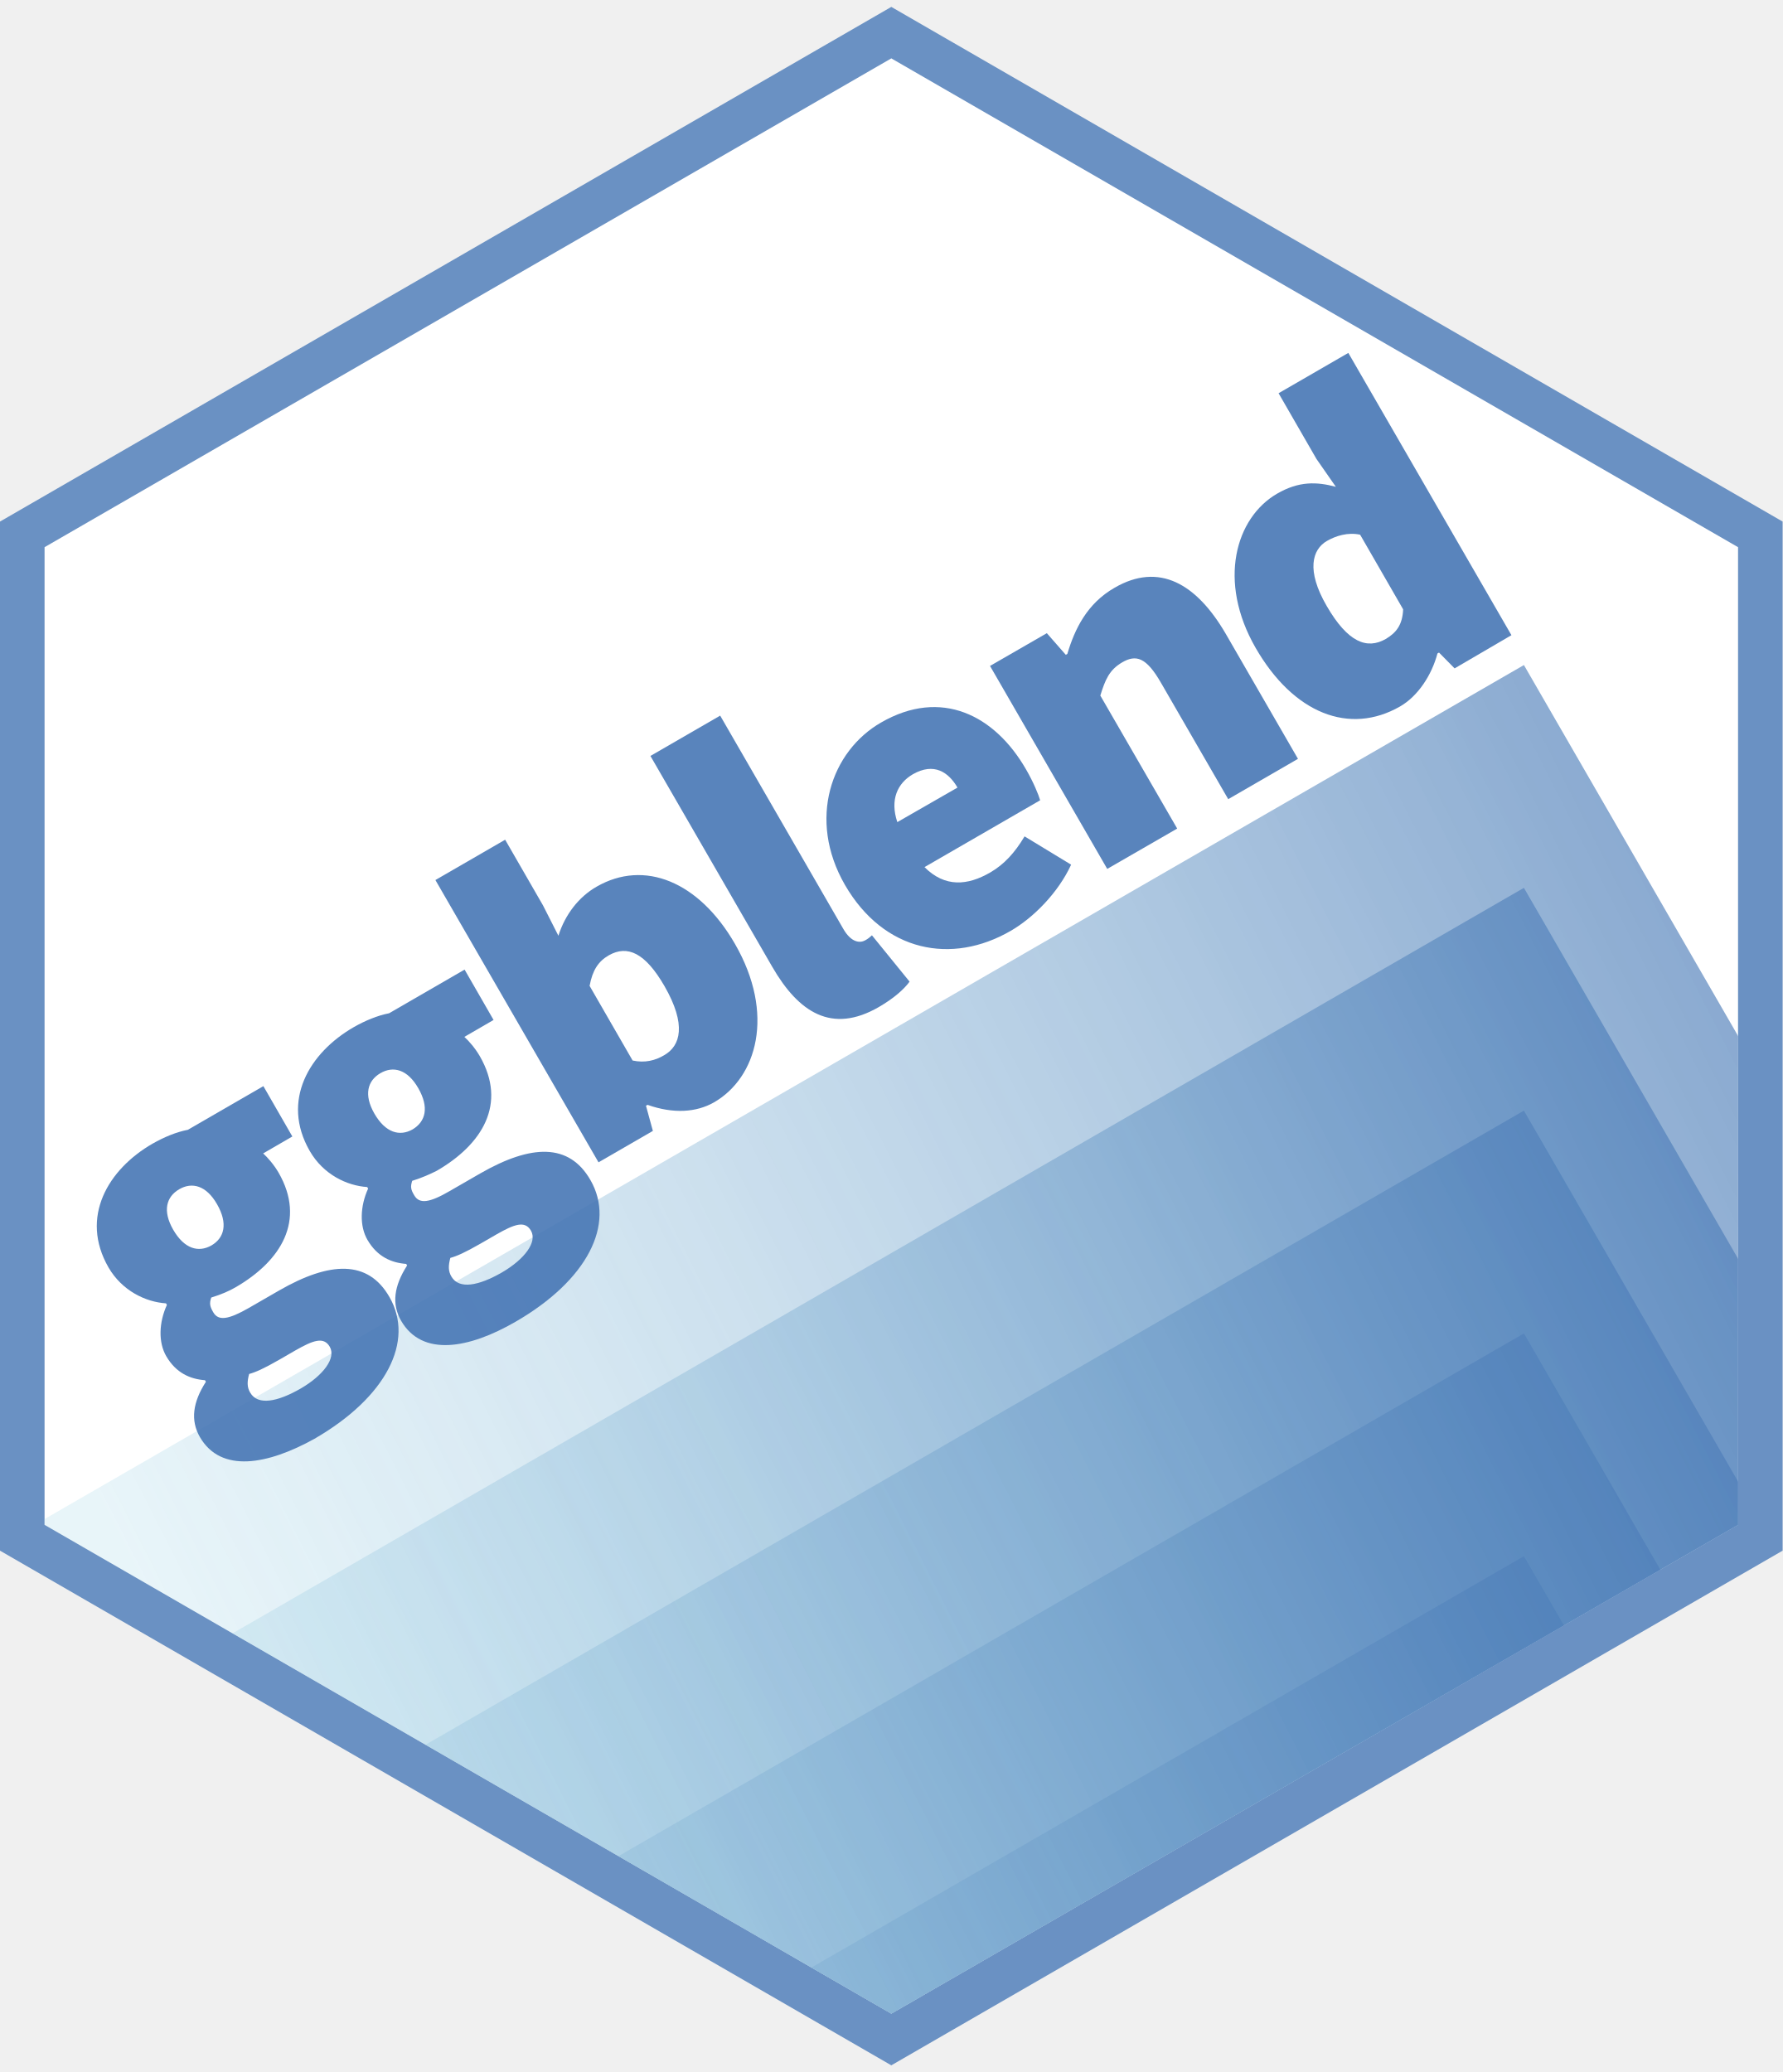
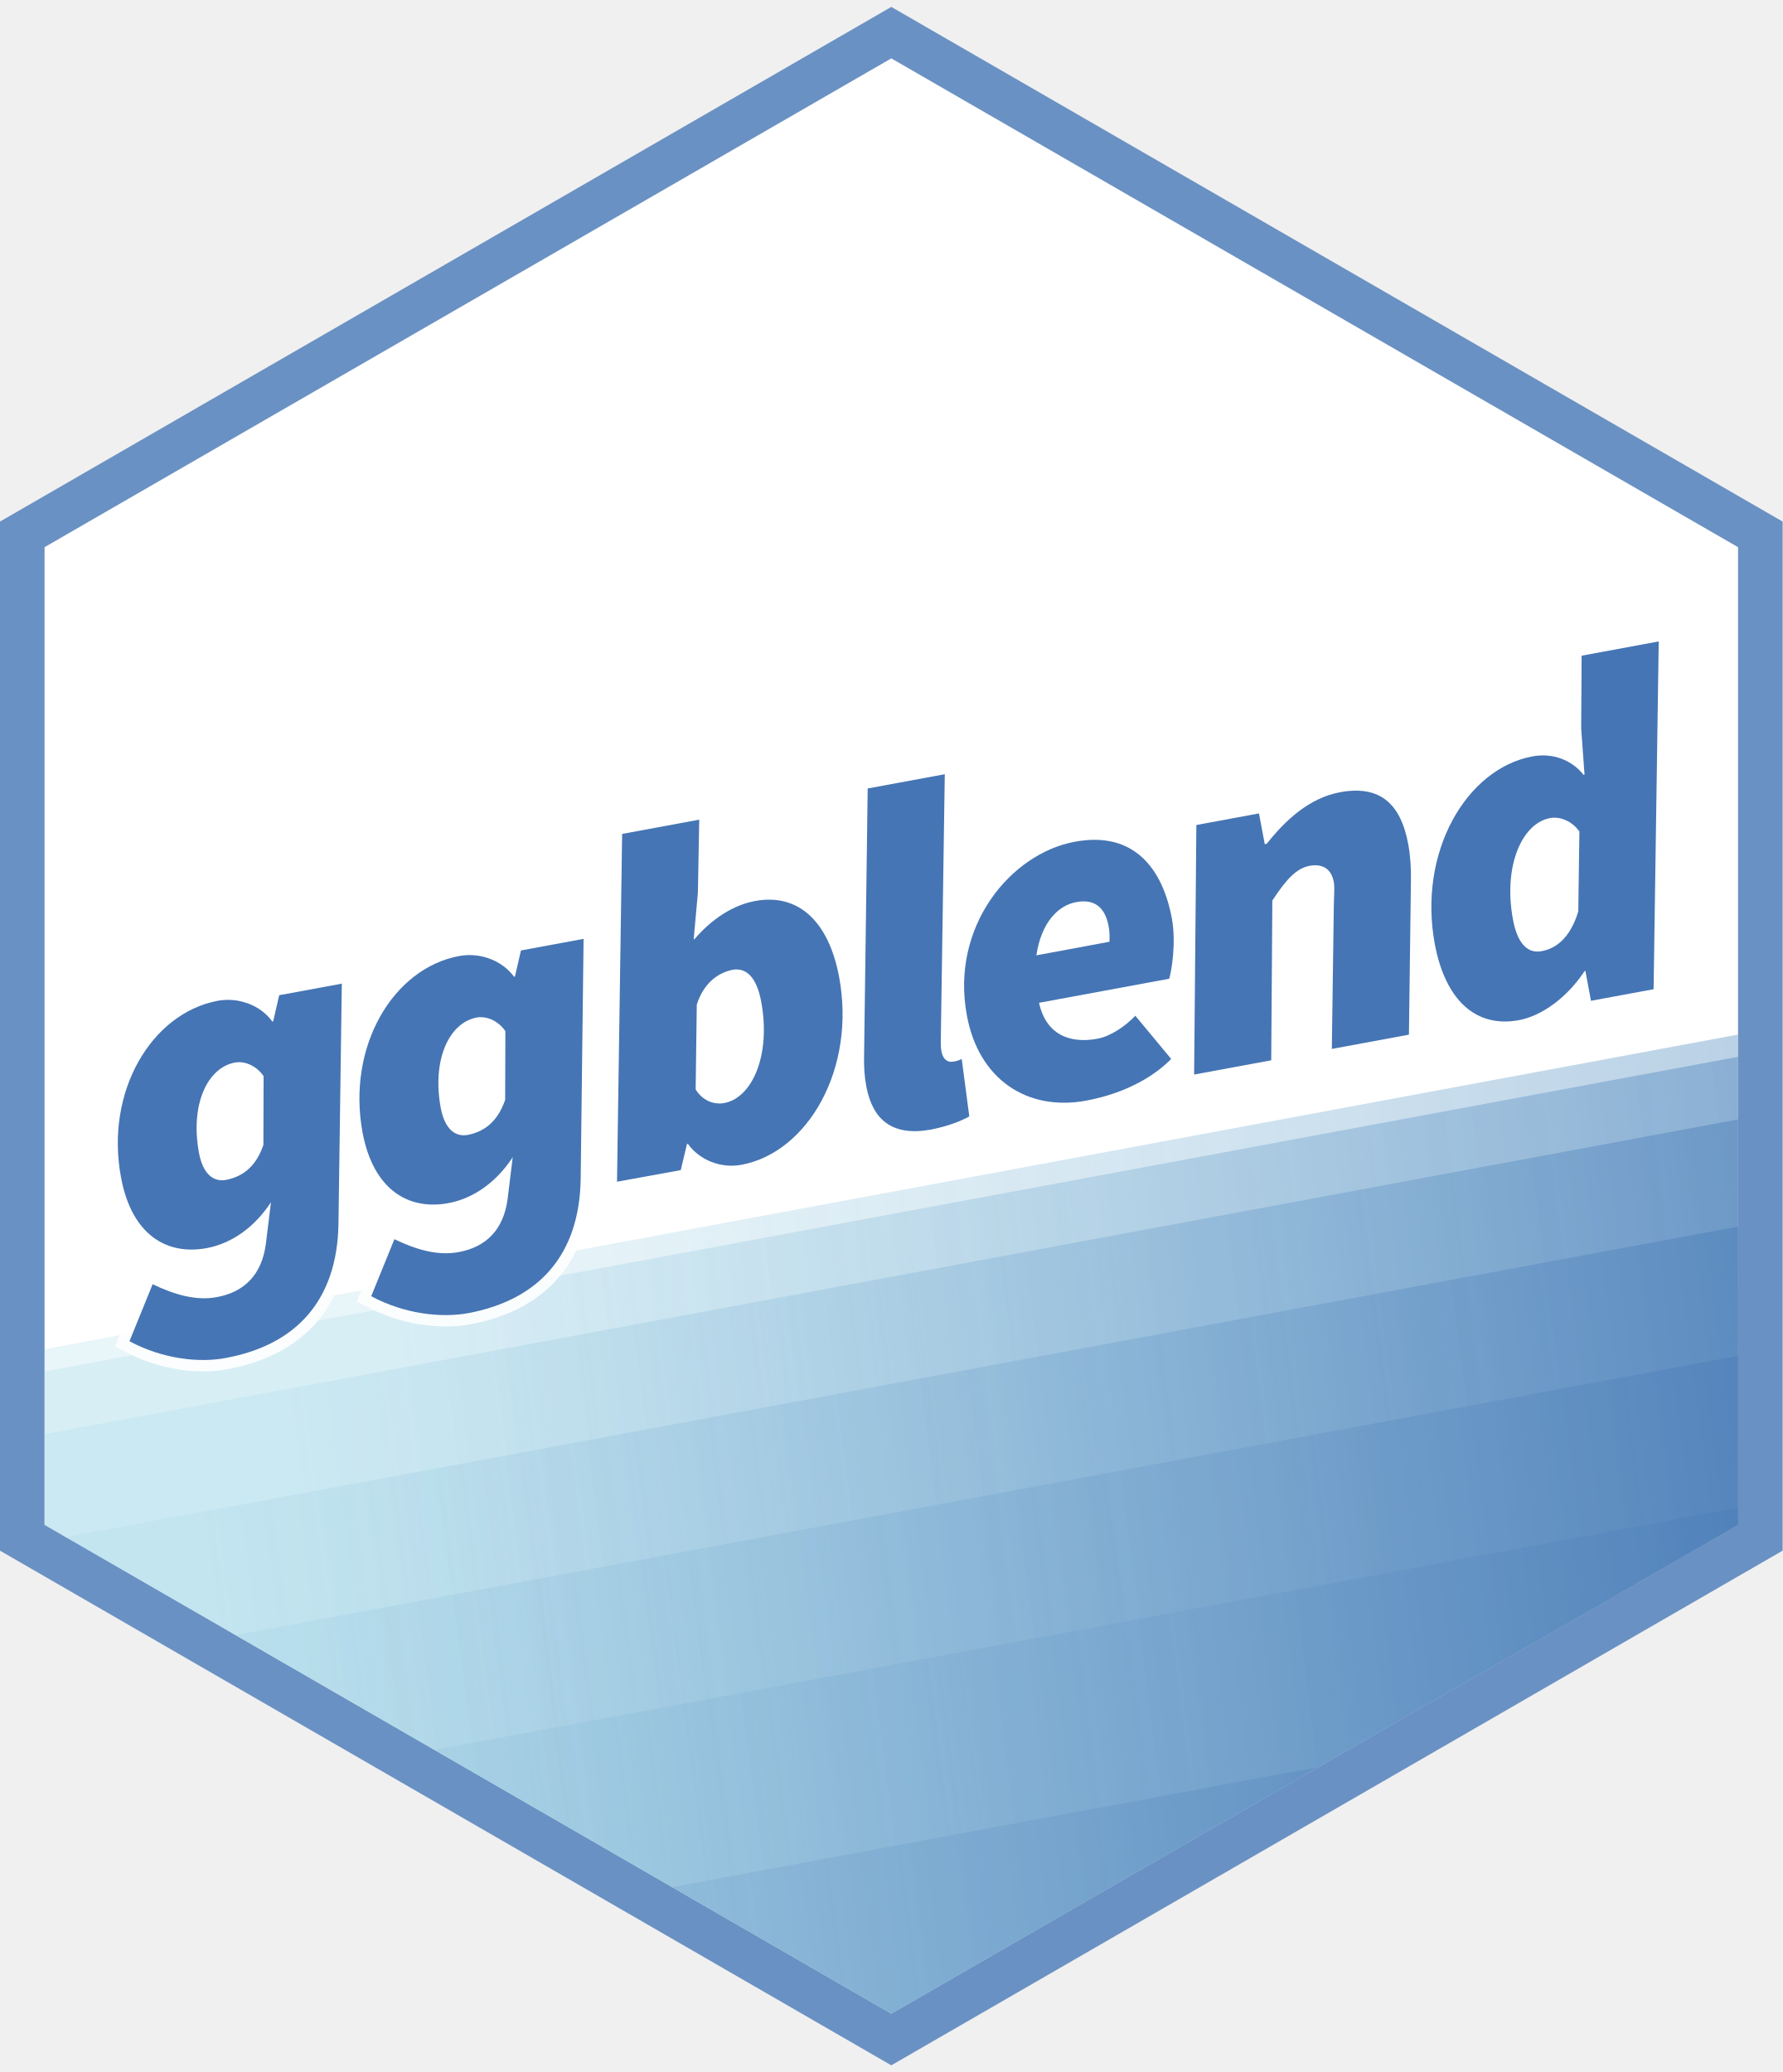
<svg xmlns="http://www.w3.org/2000/svg" xmlns:xlink="http://www.w3.org/1999/xlink" version="1.1" x="0px" y="0px" width="80px" height="93px" viewBox="0 0 80 93" enable-background="new 0 0 80 93" xml:space="preserve">
  <g id="outline">
    <g>
      <polygon fill="#FFFFFF" points="1,69.02 1,23.98 40,1.46 79,23.98 79,69.02 40,91.54   " />
      <path fill="#6A91C3" d="M40,2.62l38,21.94v43.88L40,90.38L2,68.44V24.56L40,2.62 M40,0.31L0,23.41v46.19l40,23.1l40-23.1V23.41    L40,0.31L40,0.31z" />
    </g>
  </g>
  <g id="logo">
    <defs>
      <polygon id="SVGID_1_" points="78,68.44 78,24.56 40,2.62 2,24.56 2,68.44 40,90.38   " />
    </defs>
-     <clipPath id="SVGID_00000000187662105519610640000000284659718211862938_">
+     <clipPath id="SVGID_00000179615497542876454610000016389945784945833139_">
      <use xlink:href="#SVGID_1_" overflow="visible" />
    </clipPath>
-     <linearGradient id="SVGID_00000011753319673990884180000016871711365732891813_" gradientUnits="userSpaceOnUse" x1="0.248" y1="131.53" x2="124.847" y2="68.142">
+     <linearGradient id="SVGID_00000103967108948749010740000014403780869049686429_" gradientUnits="userSpaceOnUse" x1="-6.774" y1="135.753" x2="117.825" y2="72.365" gradientTransform="matrix(1.1838 0.2886 -0.4725 0.9687 58.7066 -11.2058)">
      <stop offset="0.235" style="stop-color:#ABD9E9;stop-opacity:0.4" />
      <stop offset="0.443" style="stop-color:#8AB8D8;stop-opacity:0.614" />
      <stop offset="0.818" style="stop-color:#4575B4" />
    </linearGradient>
-     <polygon opacity="0.69" clip-path="url(#SVGID_00000000187662105519610640000000284659718211862938_)" fill="url(#SVGID_00000011753319673990884180000016871711365732891813_)" points="   125.67,129.07 43.16,176.71 -14.12,77.49 68.39,29.85  " />
-     <linearGradient id="SVGID_00000042720204520485961300000004550962843186797748_" gradientUnits="userSpaceOnUse" x1="0.248" y1="141.53" x2="124.847" y2="78.142">
+     <polygon opacity="0.69" clip-path="url(#SVGID_00000179615497542876454610000016389945784945833139_)" fill="url(#SVGID_00000103967108948749010740000014403780869049686429_)" points="   136.19,152.15 16,174.48 -4.94,61.85 115.26,39.51  " />
+     <linearGradient id="SVGID_00000029746844356074609650000010527661079382236844_" gradientUnits="userSpaceOnUse" x1="-6.46" y1="136.707" x2="118.139" y2="73.319" gradientTransform="matrix(1.0117 0.3205 -0.3731 0.9502 46.9819 -9.0268)">
      <stop offset="0.235" style="stop-color:#ABD9E9;stop-opacity:0.4" />
      <stop offset="0.443" style="stop-color:#8AB8D8;stop-opacity:0.614" />
      <stop offset="0.818" style="stop-color:#4575B4" />
    </linearGradient>
-     <polygon opacity="0.69" clip-path="url(#SVGID_00000000187662105519610640000000284659718211862938_)" fill="url(#SVGID_00000042720204520485961300000004550962843186797748_)" points="   125.67,139.07 43.16,186.71 -14.12,87.49 68.39,39.85  " />
-     <linearGradient id="SVGID_00000021802233324011596710000005327345430561287600_" gradientUnits="userSpaceOnUse" x1="0.248" y1="151.53" x2="124.847" y2="88.142">
+     <polygon opacity="0.69" clip-path="url(#SVGID_00000179615497542876454610000016389945784945833139_)" fill="url(#SVGID_00000029746844356074609650000010527661079382236844_)" points="   117.25,156.67 16,175.48 -4.94,62.85 96.31,44.03  " />
+     <linearGradient id="SVGID_00000116234596940746902920000011134334532886950536_" gradientUnits="userSpaceOnUse" x1="-8.441" y1="141.039" x2="116.158" y2="77.651" gradientTransform="matrix(0.9521 0.3316 -0.3387 0.9438 42.9156 -8.2711)">
      <stop offset="0.235" style="stop-color:#ABD9E9;stop-opacity:0.4" />
      <stop offset="0.443" style="stop-color:#8AB8D8;stop-opacity:0.614" />
      <stop offset="0.818" style="stop-color:#4575B4" />
    </linearGradient>
-     <polygon opacity="0.69" clip-path="url(#SVGID_00000000187662105519610640000000284659718211862938_)" fill="url(#SVGID_00000021802233324011596710000005327345430561287600_)" points="   125.67,149.07 43.16,196.71 -14.12,97.49 68.39,49.85  " />
-     <linearGradient id="SVGID_00000000907287727948719410000010338508878466223525_" gradientUnits="userSpaceOnUse" x1="0.248" y1="161.53" x2="124.847" y2="98.142">
+     <polygon opacity="0.69" clip-path="url(#SVGID_00000179615497542876454610000016389945784945833139_)" fill="url(#SVGID_00000116234596940746902920000011134334532886950536_)" points="   107.36,161.31 12.66,178.91 -8.27,66.28 86.42,48.68  " />
+     <linearGradient id="SVGID_00000118391814726906568370000013423090350589165201_" gradientUnits="userSpaceOnUse" x1="-9.774" y1="147.267" x2="114.825" y2="83.879" gradientTransform="matrix(0.9315 0.3355 -0.3268 0.9416 41.355 -7.9811)">
      <stop offset="0.235" style="stop-color:#ABD9E9;stop-opacity:0.4" />
      <stop offset="0.443" style="stop-color:#8AB8D8;stop-opacity:0.614" />
      <stop offset="0.818" style="stop-color:#4575B4" />
    </linearGradient>
-     <polygon opacity="0.69" clip-path="url(#SVGID_00000000187662105519610640000000284659718211862938_)" fill="url(#SVGID_00000000907287727948719410000010338508878466223525_)" points="   125.67,159.07 43.16,206.71 -14.12,107.49 68.39,59.85  " />
-     <linearGradient id="SVGID_00000078761506498642314770000008757406752460014980_" gradientUnits="userSpaceOnUse" x1="0.248" y1="171.53" x2="124.847" y2="108.142">
+     <polygon opacity="0.69" clip-path="url(#SVGID_00000179615497542876454610000016389945784945833139_)" fill="url(#SVGID_00000118391814726906568370000013423090350589165201_)" points="   101.76,167.16 9.33,184.34 -11.6,71.7 80.82,54.53  " />
+     <linearGradient id="SVGID_00000143602059858851993550000012502215511245434254_" gradientUnits="userSpaceOnUse" x1="-10.774" y1="154.439" x2="113.825" y2="91.051" gradientTransform="matrix(0.9428 0.3333 -0.3333 0.9428 42.2387 -8.1453)">
      <stop offset="0.235" style="stop-color:#ABD9E9;stop-opacity:0.4" />
      <stop offset="0.443" style="stop-color:#8AB8D8;stop-opacity:0.614" />
      <stop offset="0.818" style="stop-color:#4575B4" />
    </linearGradient>
-     <polygon opacity="0.69" clip-path="url(#SVGID_00000000187662105519610640000000284659718211862938_)" fill="url(#SVGID_00000078761506498642314770000008757406752460014980_)" points="   125.67,169.07 43.16,216.71 -14.12,117.49 68.39,69.85  " />
-     <g opacity="0.89" clip-path="url(#SVGID_00000000187662105519610640000000284659718211862938_)">
+     <polygon opacity="0.69" clip-path="url(#SVGID_00000179615497542876454610000016389945784945833139_)" fill="url(#SVGID_00000143602059858851993550000012502215511245434254_)" points="   99.67,173.36 6,190.77 -14.94,78.13 78.74,60.72  " />
+     <linearGradient id="SVGID_00000094587239435966929570000011419957230227726251_" gradientUnits="userSpaceOnUse" x1="-11.441" y1="162.553" x2="113.158" y2="99.165" gradientTransform="matrix(0.969 0.3285 -0.3485 0.9456 44.5571 -8.5762)">
+       <stop offset="0.235" style="stop-color:#ABD9E9;stop-opacity:0.4" />
+       <stop offset="0.443" style="stop-color:#8AB8D8;stop-opacity:0.614" />
+       <stop offset="0.818" style="stop-color:#4575B4" />
+     </linearGradient>
+     <polygon opacity="0.69" clip-path="url(#SVGID_00000179615497542876454610000016389945784945833139_)" fill="url(#SVGID_00000094587239435966929570000011419957230227726251_)" points="   99.22,180.25 2.66,198.2 -18.27,85.56 78.29,67.62  " />
+     <linearGradient id="SVGID_00000103255101824764788680000005389682304668180397_" gradientUnits="userSpaceOnUse" x1="-17.536" y1="175.315" x2="107.064" y2="111.927" gradientTransform="matrix(0.9952 0.3236 -0.3636 0.9484 47.5791 -9.1378)">
+       <stop offset="0.235" style="stop-color:#ABD9E9;stop-opacity:0.4" />
+       <stop offset="0.443" style="stop-color:#8AB8D8;stop-opacity:0.614" />
+       <stop offset="0.818" style="stop-color:#4575B4" />
+     </linearGradient>
+     <polygon opacity="0.69" clip-path="url(#SVGID_00000179615497542876454610000016389945784945833139_)" fill="url(#SVGID_00000103255101824764788680000005389682304668180397_)" points="   92.1,189.72 -7.34,208.2 -28.27,95.56 71.17,77.08  " />
+     <g clip-path="url(#SVGID_00000179615497542876454610000016389945784945833139_)">
+       <g opacity="0.89">
+         <g>
+           <g>
+             <path fill="#4575B4" stroke="#FFFFFF" stroke-width="1.021" stroke-miterlimit="10" d="M5.81,60.2l1.04-2.56       c0.93,0.45,1.93,0.76,2.88,0.58c1.25-0.23,2.02-1.02,2.2-2.38l0.23-1.88c-0.73,1.12-1.76,1.85-2.88,2.06       c-1.82,0.34-3.38-0.62-3.85-3.18C4.71,49,6.79,45.48,9.77,44.92c0.91-0.17,1.91,0.18,2.45,0.93l0.04-0.01l0.27-1.17l2.81-0.52       l-0.15,10.76c-0.05,3.45-1.89,5.45-5.05,6.04C8.95,61.18,7.3,61,5.81,60.2z M11.82,51.39l0.01-3.09       c-0.36-0.51-0.89-0.68-1.28-0.61c-1.25,0.23-2.02,1.89-1.62,4.06c0.18,0.95,0.65,1.31,1.21,1.21       C10.75,52.84,11.45,52.49,11.82,51.39z" />
+             <path fill="#4575B4" stroke="#FFFFFF" stroke-width="1.021" stroke-miterlimit="10" d="M16.66,58.18l1.04-2.56       c0.93,0.45,1.93,0.76,2.88,0.58c1.25-0.23,2.02-1.02,2.2-2.38l0.23-1.88c-0.73,1.12-1.76,1.85-2.88,2.06       c-1.82,0.34-3.38-0.62-3.86-3.17c-0.71-3.85,1.36-7.37,4.34-7.92c0.91-0.17,1.91,0.18,2.46,0.93l0.04-0.01l0.27-1.17l2.81-0.52       L26.06,52.9c-0.05,3.45-1.9,5.45-5.05,6.04C19.8,59.16,18.15,58.98,16.66,58.18z M22.67,49.37l0.01-3.09       c-0.36-0.51-0.89-0.68-1.28-0.61c-1.25,0.23-2.02,1.9-1.62,4.06c0.18,0.95,0.65,1.31,1.21,1.21       C21.6,50.82,22.29,50.47,22.67,49.37z" />
+             <path fill="#4575B4" stroke="#FFFFFF" stroke-width="1.021" stroke-miterlimit="10" d="M27.69,53.04l0.23-15.61l3.46-0.64       l-0.06,3.28l-0.19,2.09l0.04-0.01c0.77-0.9,1.73-1.53,2.72-1.71c1.9-0.35,3.29,0.86,3.77,3.42c0.76,4.11-1.4,7.86-4.38,8.42       c-0.91,0.17-1.87-0.19-2.41-0.94l-0.04,0.01l-0.28,1.17L27.69,53.04z M31.27,45.09l-0.05,3.81c0.32,0.52,0.84,0.69,1.28,0.61       c1.25-0.23,2.11-2.14,1.66-4.56c-0.21-1.12-0.69-1.53-1.29-1.42C32.3,43.65,31.61,44.04,31.27,45.09z" />
+             <path fill="#4575B4" stroke="#FFFFFF" stroke-width="1.021" stroke-miterlimit="10" d="M38.88,48.77       c-0.08-0.43-0.12-0.87-0.1-1.5l0.16-11.88l3.46-0.64l-0.18,12.02c0,0.22,0.01,0.31,0.03,0.42c0.08,0.41,0.32,0.5,0.53,0.46       c0.13-0.02,0.22-0.04,0.38-0.12l0.34,2.58c-0.36,0.2-0.95,0.44-1.72,0.59C40.02,51.02,39.16,50.24,38.88,48.77z" />
+             <path fill="#4575B4" stroke="#FFFFFF" stroke-width="1.021" stroke-miterlimit="10" d="M48.24,37.78       c2.64-0.49,3.93,1.19,4.35,3.44c0.2,1.08-0.01,2.37-0.12,2.71l-5.84,1.08c0.31,1.42,1.37,1.85,2.63,1.61       c0.6-0.11,1.28-0.59,1.69-1.03l1.61,1.94c-0.75,0.77-2.04,1.54-3.81,1.87c-2.64,0.49-4.83-0.94-5.36-3.83       C42.65,41.59,45.35,38.31,48.24,37.78z M49.79,42.27c0.01-0.18,0.01-0.45-0.04-0.71c-0.14-0.73-0.54-1.24-1.45-1.07       c-0.82,0.15-1.57,0.92-1.79,2.39L49.79,42.27z" />
+             <path fill="#4575B4" stroke="#FFFFFF" stroke-width="1.021" stroke-miterlimit="10" d="M53.69,37.03l2.81-0.52l0.26,1.38       l0.09-0.02c0.83-1.05,1.9-2.05,3.28-2.31c1.77-0.33,2.73,0.48,3.07,2.34c0.09,0.48,0.13,1.05,0.12,1.59l-0.09,6.95l-3.46,0.64       l0.09-6.5c0.01-0.41,0.04-0.72,0-0.98c-0.11-0.61-0.51-0.84-1.08-0.74c-0.6,0.11-1.05,0.6-1.68,1.56l-0.05,7.17l-3.46,0.64       L53.69,37.03z" />
+             <path fill="#4575B4" stroke="#FFFFFF" stroke-width="1.021" stroke-miterlimit="10" d="M70.96,32.7l0.02-3.27l3.46-0.64       L74.21,44.4l-2.81,0.52l-0.25-1.34l-0.04,0.01c-0.77,1.17-1.91,2.01-2.95,2.2c-1.9,0.35-3.29-0.86-3.77-3.42       c-0.76-4.11,1.4-7.86,4.38-8.42c0.91-0.17,1.77,0.16,2.3,0.83l0.04-0.01L70.96,32.7z M70.83,40.91l0.05-3.59       c-0.36-0.51-0.93-0.68-1.32-0.6c-1.25,0.23-2.11,2.14-1.66,4.56c0.21,1.12,0.69,1.53,1.29,1.41       C69.75,42.59,70.44,42.19,70.83,40.91z" />
+           </g>
+         </g>
+       </g>
      <g>
        <g>
-           <path fill="#4575B4" d="M8.97,64.5c-0.43-0.75-0.32-1.56,0.27-2.48l-0.04-0.07c-0.66-0.05-1.3-0.32-1.74-1.08      c-0.36-0.62-0.33-1.51,0.03-2.3l-0.04-0.07c-0.91-0.06-1.97-0.56-2.58-1.61c-1.3-2.26-0.02-4.41,1.98-5.56      c0.51-0.29,1.06-0.52,1.58-0.62l3.39-1.96l1.3,2.26l-1.31,0.76c0.2,0.18,0.48,0.5,0.69,0.86c1.24,2.15,0.11,3.97-1.93,5.15      c-0.29,0.17-0.64,0.32-1.09,0.46c-0.09,0.27-0.06,0.4,0.09,0.66c0.23,0.4,0.68,0.33,1.59-0.19l1.37-0.79      c2.28-1.31,3.99-1.38,4.95,0.3c1.13,1.97-0.13,4.49-3.37,6.36C12.02,65.74,9.92,66.14,8.97,64.5z M9.74,54.05      c-0.48-0.84-1.12-1.01-1.7-0.67c-0.58,0.34-0.75,0.97-0.27,1.81c0.5,0.87,1.14,1.04,1.72,0.71      C10.07,55.56,10.24,54.92,9.74,54.05z M14.8,60.45c-0.27-0.47-0.75-0.29-1.54,0.16l-0.71,0.41c-0.73,0.42-1.08,0.57-1.37,0.65      c-0.09,0.34-0.1,0.59,0.05,0.84c0.34,0.58,1.21,0.42,2.27-0.19C14.51,61.73,15.09,60.96,14.8,60.45z" />
-           <path fill="#4575B4" d="M18,59.28c-0.43-0.75-0.32-1.56,0.27-2.48l-0.04-0.07c-0.66-0.05-1.3-0.32-1.74-1.08      c-0.36-0.62-0.33-1.51,0.03-2.3l-0.04-0.07c-0.91-0.06-1.97-0.56-2.58-1.62c-1.3-2.26-0.02-4.41,1.98-5.56      c0.51-0.29,1.06-0.52,1.58-0.62l3.39-1.96l1.3,2.26l-1.31,0.76c0.2,0.18,0.48,0.5,0.69,0.86c1.24,2.15,0.11,3.97-1.93,5.15      C19.3,52.7,18.95,52.86,18.5,53c-0.09,0.27-0.06,0.4,0.09,0.65c0.23,0.4,0.68,0.34,1.59-0.19l1.37-0.79      c2.28-1.31,3.99-1.38,4.95,0.3c1.13,1.97-0.13,4.49-3.37,6.36C21.05,60.53,18.95,60.92,18,59.28z M18.77,48.84      c-0.48-0.84-1.12-1.01-1.7-0.67c-0.58,0.34-0.75,0.97-0.27,1.81c0.5,0.87,1.14,1.04,1.72,0.71      C19.1,50.34,19.27,49.71,18.77,48.84z M23.83,55.24c-0.27-0.47-0.75-0.29-1.54,0.16l-0.71,0.41c-0.73,0.42-1.08,0.57-1.37,0.65      c-0.09,0.34-0.1,0.59,0.05,0.84c0.34,0.58,1.21,0.42,2.27-0.19C23.54,56.52,24.12,55.75,23.83,55.24z" />
-           <path fill="#4575B4" d="M29.06,49.59l-0.07,0.04l0.31,1.13l-2.44,1.41L19.54,39.5l3.13-1.81l1.7,2.95L25.06,42      c0.3-0.95,0.91-1.74,1.71-2.2c2.15-1.24,4.6-0.23,6.21,2.56c1.82,3.15,0.99,6.01-0.94,7.12C31.25,49.93,30.22,50,29.06,49.59z       M29.82,44.26c-0.86-1.49-1.66-1.86-2.5-1.38c-0.47,0.27-0.73,0.67-0.86,1.37l1.93,3.35c0.55,0.12,1.02,0,1.42-0.24      C30.54,46.94,30.82,46,29.82,44.26z" />
-           <path fill="#4575B4" d="M34.66,43.4l-5.47-9.47l3.13-1.81l5.53,9.58c0.36,0.62,0.75,0.63,0.97,0.51      c0.11-0.06,0.18-0.11,0.31-0.23l1.69,2.08c-0.24,0.33-0.69,0.74-1.38,1.14C37.33,46.42,35.84,45.44,34.66,43.4z" />
-           <path fill="#4575B4" d="M37.92,39.72c-1.7-2.95-0.61-6.01,1.62-7.29c2.7-1.56,5.11-0.33,6.51,2.11      c0.32,0.55,0.56,1.13,0.63,1.38l-5.19,3c0.92,0.92,1.93,0.83,2.95,0.24c0.62-0.36,1.1-0.88,1.54-1.62l2.09,1.27      c-0.58,1.26-1.69,2.38-2.71,2.97C42.72,43.31,39.67,42.74,37.92,39.72z M42.97,35.35c-0.4-0.69-1.05-1.14-2-0.6      c-0.69,0.4-1.04,1.14-0.7,2.15L42.97,35.35z" />
-           <path fill="#4575B4" d="M44.43,29.89l2.55-1.47l0.85,0.97l0.07-0.04c0.33-1.11,0.88-2.26,2.12-2.97c2-1.16,3.68-0.18,4.99,2.07      l3.24,5.61l-3.13,1.81l-3.01-5.21c-0.67-1.17-1.13-1.29-1.75-0.93c-0.58,0.34-0.76,0.78-0.98,1.49l3.45,5.97L49.69,39      L44.43,29.89z" />
-           <path fill="#4575B4" d="M56.35,29.08c-1.72-2.99-0.9-5.84,0.96-6.92c0.98-0.57,1.78-0.54,2.64-0.31l-0.87-1.25l-1.7-2.95      l3.13-1.81l7.32,12.67L65.28,30l-0.7-0.71l-0.07,0.04c-0.26,0.98-0.88,1.92-1.68,2.38C60.56,33.01,58.05,32.03,56.35,29.08z       M62.97,27.35L61.04,24c-0.55-0.12-1.09,0.05-1.49,0.28c-0.66,0.38-0.94,1.32-0.01,2.92c0.95,1.64,1.81,1.96,2.65,1.48      C62.66,28.4,62.94,28.05,62.97,27.35z" />
+           <g>
+             <path fill="#4575B4" d="M5.81,60.2l1.04-2.56c0.93,0.45,1.93,0.76,2.88,0.58c1.25-0.23,2.02-1.02,2.2-2.38l0.23-1.88       c-0.73,1.12-1.76,1.85-2.88,2.06c-1.82,0.34-3.38-0.62-3.85-3.18C4.71,49,6.79,45.48,9.77,44.92c0.91-0.17,1.91,0.18,2.45,0.93       l0.04-0.01l0.27-1.17l2.81-0.52l-0.15,10.76c-0.05,3.45-1.89,5.45-5.05,6.04C8.95,61.18,7.3,61,5.81,60.2z M11.82,51.39       l0.01-3.09c-0.36-0.51-0.89-0.68-1.28-0.61c-1.25,0.23-2.02,1.89-1.62,4.06c0.18,0.95,0.65,1.31,1.21,1.21       C10.75,52.84,11.45,52.49,11.82,51.39z" />
+             <path fill="#4575B4" d="M16.66,58.18l1.04-2.56c0.93,0.45,1.93,0.76,2.88,0.58c1.25-0.23,2.02-1.02,2.2-2.38l0.23-1.88       c-0.73,1.12-1.76,1.85-2.88,2.06c-1.82,0.34-3.38-0.62-3.86-3.17c-0.71-3.85,1.36-7.37,4.34-7.92       c0.91-0.17,1.91,0.18,2.46,0.93l0.04-0.01l0.27-1.17l2.81-0.52L26.06,52.9c-0.05,3.45-1.9,5.45-5.05,6.04       C19.8,59.16,18.15,58.98,16.66,58.18z M22.67,49.37l0.01-3.09c-0.36-0.51-0.89-0.68-1.28-0.61c-1.25,0.23-2.02,1.9-1.62,4.06       c0.18,0.95,0.65,1.31,1.21,1.21C21.6,50.82,22.29,50.47,22.67,49.37z" />
+             <path fill="#4575B4" d="M27.69,53.04l0.23-15.61l3.46-0.64l-0.06,3.28l-0.19,2.09l0.04-0.01c0.77-0.9,1.73-1.53,2.72-1.71       c1.9-0.35,3.29,0.86,3.77,3.42c0.76,4.11-1.4,7.86-4.38,8.42c-0.91,0.17-1.87-0.19-2.41-0.94l-0.04,0.01l-0.28,1.17       L27.69,53.04z M31.27,45.09l-0.05,3.81c0.32,0.52,0.84,0.69,1.28,0.61c1.25-0.23,2.11-2.14,1.66-4.56       c-0.21-1.12-0.69-1.53-1.29-1.42C32.3,43.65,31.61,44.04,31.27,45.09z" />
+             <path fill="#4575B4" d="M38.88,48.77c-0.08-0.43-0.12-0.87-0.1-1.5l0.16-11.88l3.46-0.64l-0.18,12.02       c0,0.22,0.01,0.31,0.03,0.42c0.08,0.41,0.32,0.5,0.53,0.46c0.13-0.02,0.22-0.04,0.38-0.12l0.34,2.58       c-0.36,0.2-0.95,0.44-1.72,0.59C40.02,51.02,39.16,50.24,38.88,48.77z" />
+             <path fill="#4575B4" d="M48.24,37.78c2.64-0.49,3.93,1.19,4.35,3.44c0.2,1.08-0.01,2.37-0.12,2.71l-5.84,1.08       c0.31,1.42,1.37,1.85,2.63,1.61c0.6-0.11,1.28-0.59,1.69-1.03l1.61,1.94c-0.75,0.77-2.04,1.54-3.81,1.87       c-2.64,0.49-4.83-0.94-5.36-3.83C42.65,41.59,45.35,38.31,48.24,37.78z M49.79,42.27c0.01-0.18,0.01-0.45-0.04-0.71       c-0.14-0.73-0.54-1.24-1.45-1.07c-0.82,0.15-1.57,0.92-1.79,2.39L49.79,42.27z" />
+             <path fill="#4575B4" d="M53.69,37.03l2.81-0.52l0.26,1.38l0.09-0.02c0.83-1.05,1.9-2.05,3.28-2.31       c1.77-0.33,2.73,0.48,3.07,2.34c0.09,0.48,0.13,1.05,0.12,1.59l-0.09,6.95l-3.46,0.64l0.09-6.5c0.01-0.41,0.04-0.72,0-0.98       c-0.11-0.61-0.51-0.84-1.08-0.74c-0.6,0.11-1.05,0.6-1.68,1.56l-0.05,7.17l-3.46,0.64L53.69,37.03z" />
+             <path fill="#4575B4" d="M70.96,32.7l0.02-3.27l3.46-0.64L74.21,44.4l-2.81,0.52l-0.25-1.34l-0.04,0.01       c-0.77,1.17-1.91,2.01-2.95,2.2c-1.9,0.35-3.29-0.86-3.77-3.42c-0.76-4.11,1.4-7.86,4.38-8.42c0.91-0.17,1.77,0.16,2.3,0.83       l0.04-0.01L70.96,32.7z M70.83,40.91l0.05-3.59c-0.36-0.51-0.93-0.68-1.32-0.6c-1.25,0.23-2.11,2.14-1.66,4.56       c0.21,1.12,0.69,1.53,1.29,1.41C69.75,42.59,70.44,42.19,70.83,40.91z" />
+           </g>
        </g>
      </g>
    </g>
  </g>
</svg>
